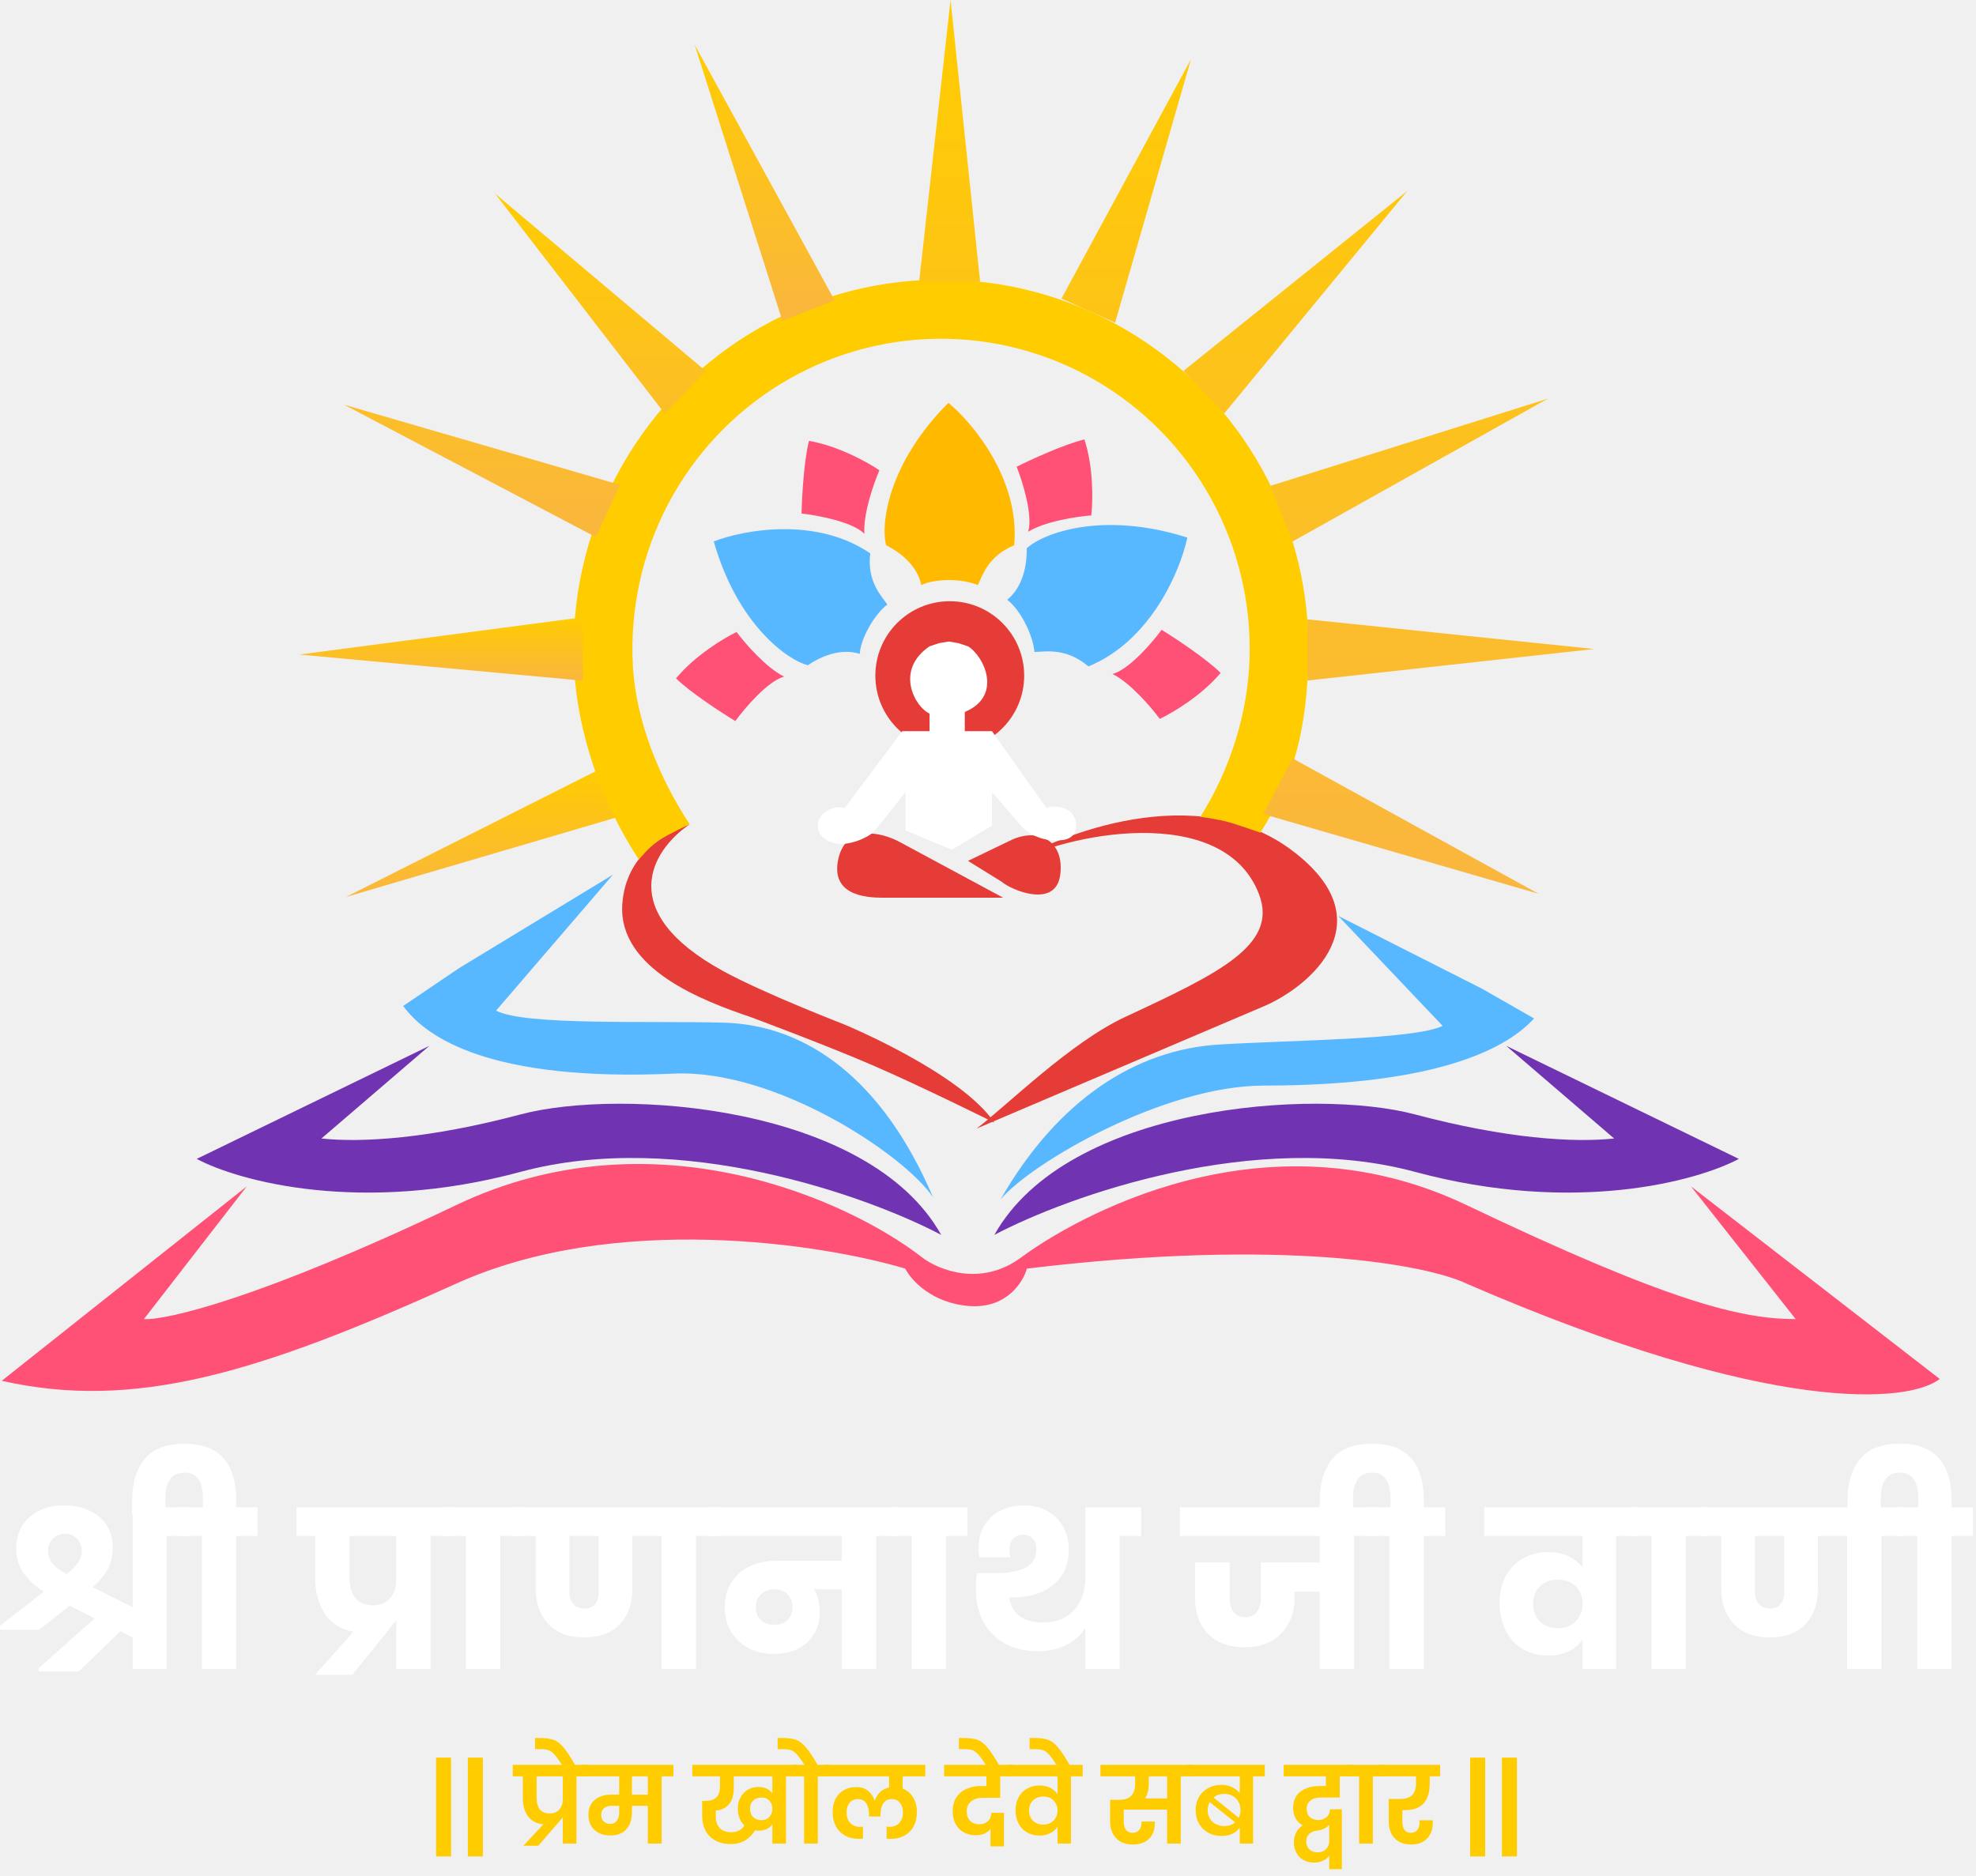
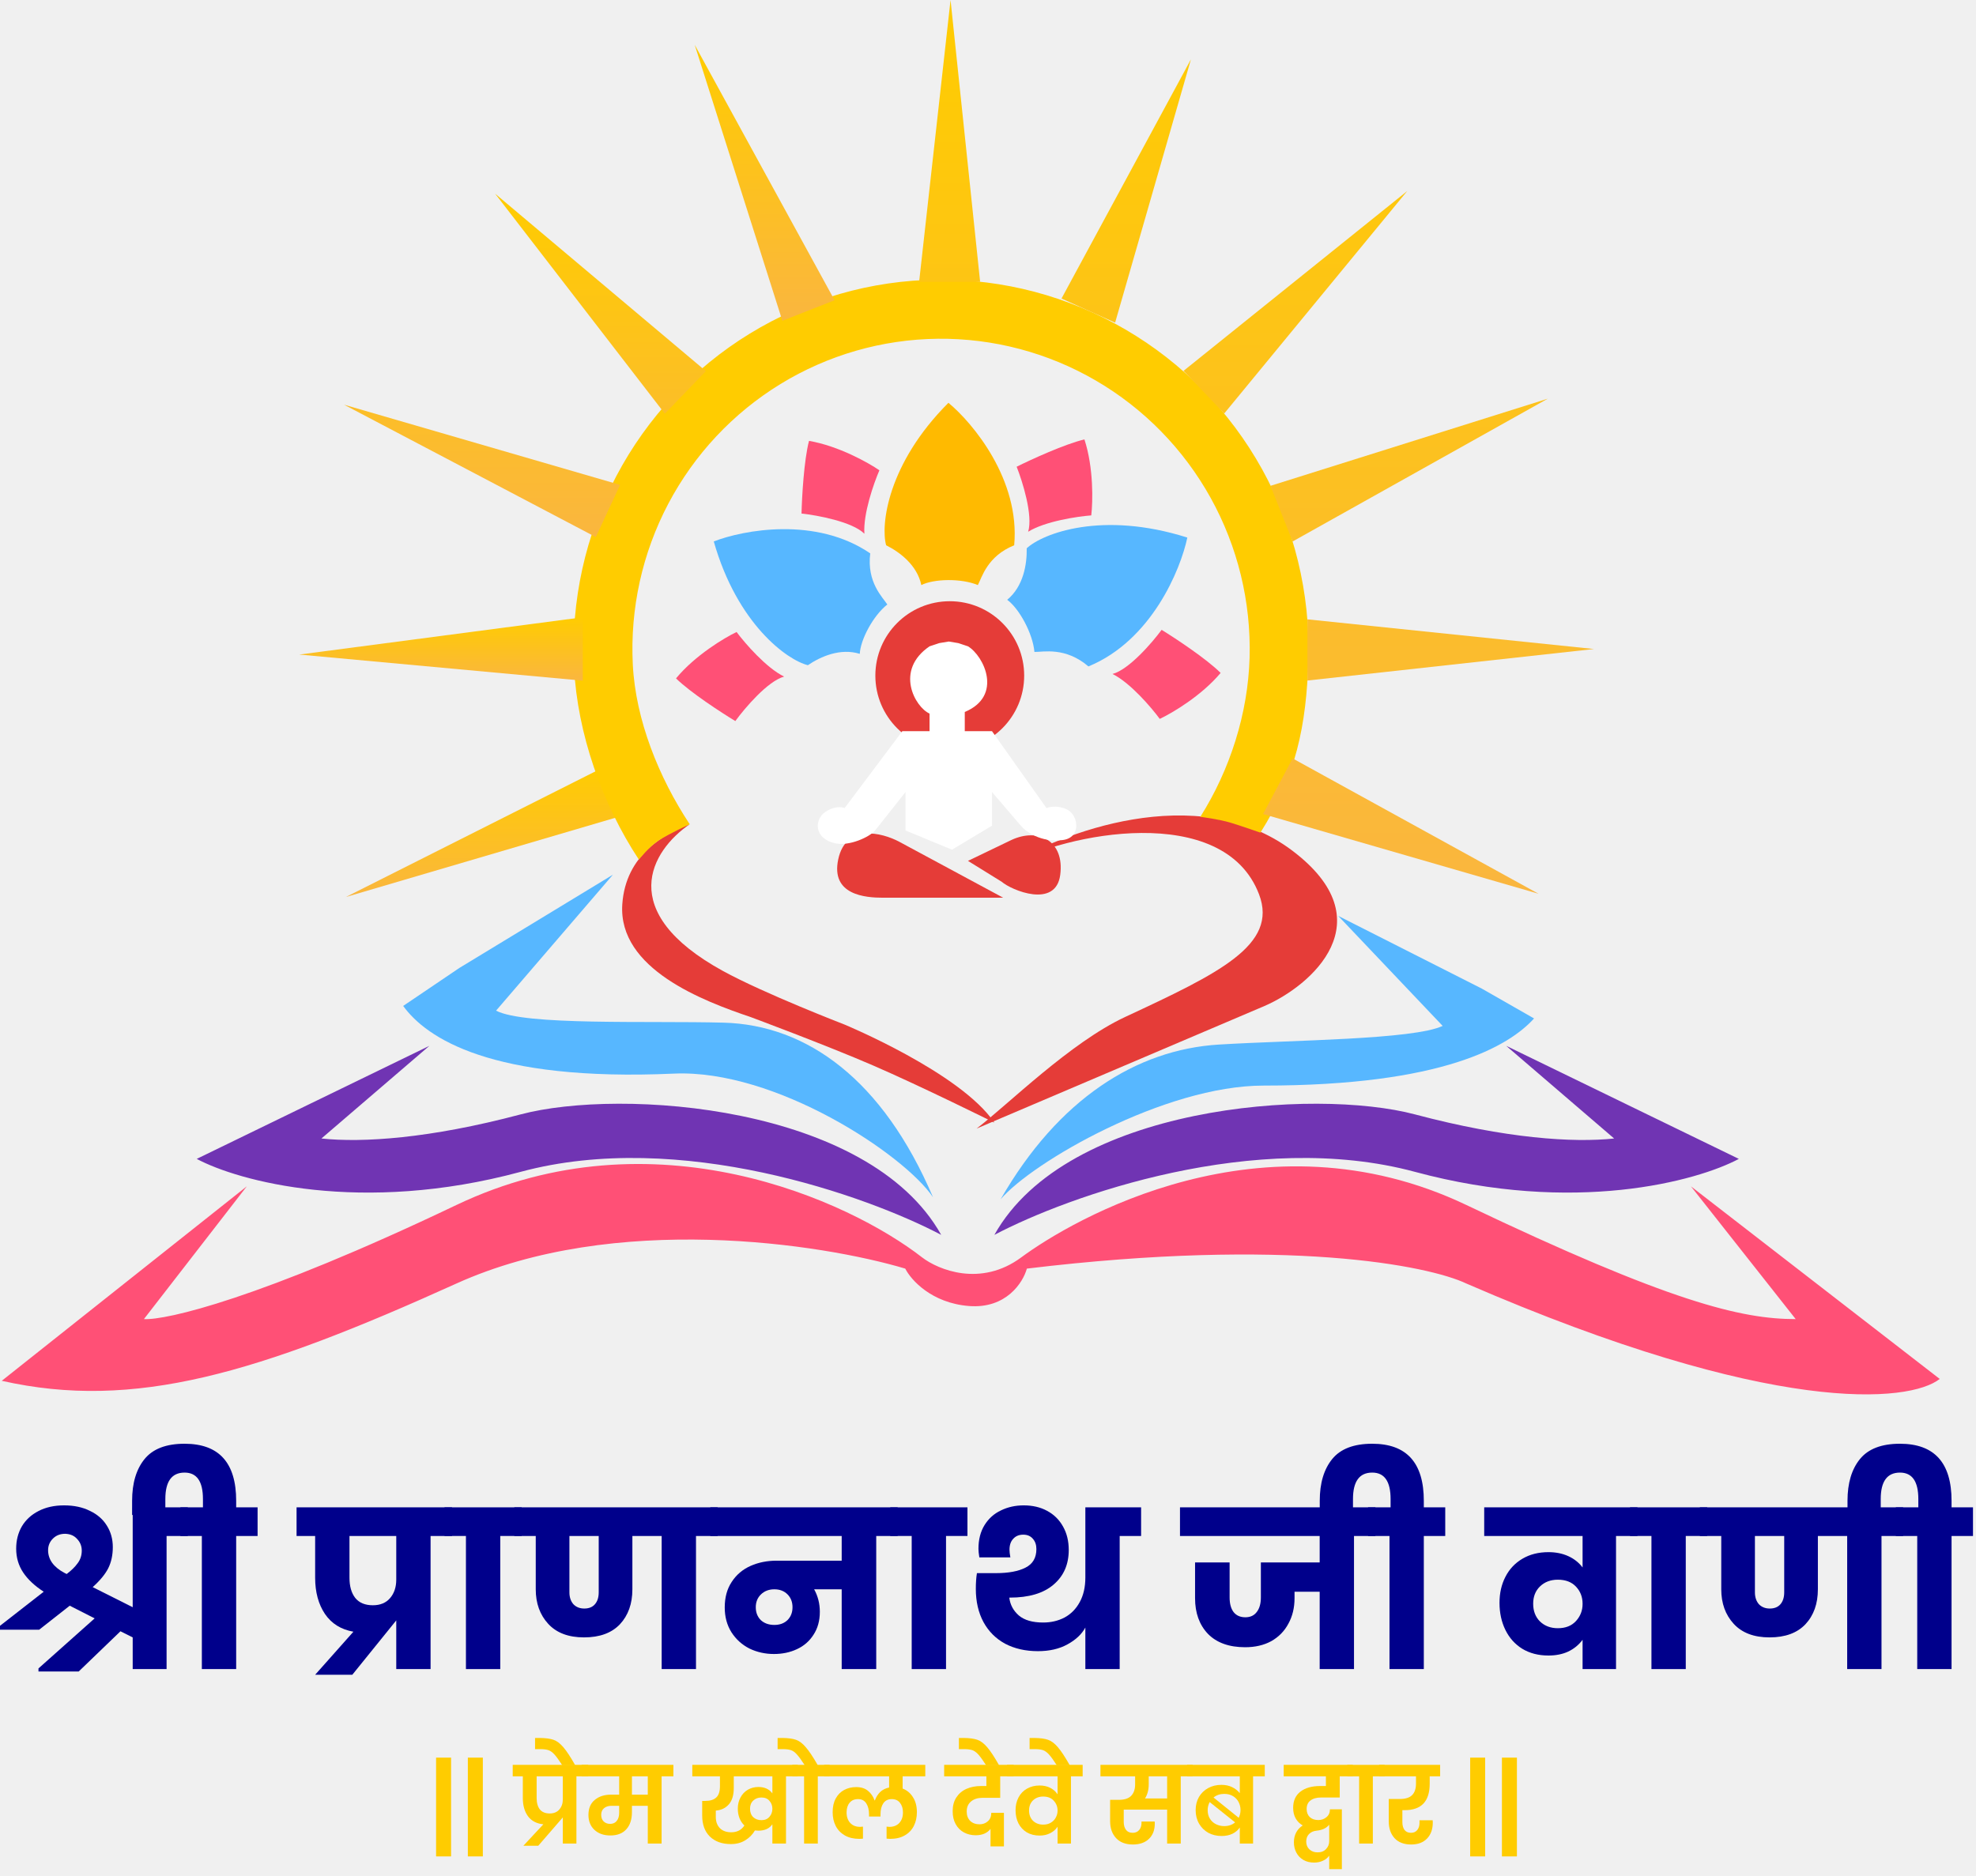
<svg xmlns="http://www.w3.org/2000/svg" width="238" height="226" viewBox="0 0 238 226" fill="none">
  <path d="M17.334 158.914L29.726 142.92L0.211 166.348C16.208 169.952 31.078 165.447 54.961 154.634C74.067 145.984 98.971 149.828 109.035 152.832C109.711 154.183 112.189 156.977 116.696 157.337C121.202 157.698 123.23 154.484 123.68 152.832C155.043 149.047 172.047 152.456 176.628 154.634C213.578 170.673 230.026 168.976 233.631 166.122L203.665 142.92L216.282 158.914C209.748 158.914 201.186 156.887 176.628 145.173C152.069 133.459 129.088 146.975 123.004 151.48C118.138 155.084 113.016 152.982 111.063 151.48C102.276 144.647 78.754 133.82 54.961 145.173C31.168 156.526 19.963 159.064 17.334 158.914Z" fill="#FF5076" />
  <path d="M194.416 137.157L181.414 125.994L209.436 139.613C204.429 142.292 189.619 146.356 170.43 141.176C151.241 135.996 128.66 144.078 119.768 148.767C128.511 133.139 158.325 131.04 170.43 134.255C181.414 137.172 189.485 137.678 194.416 137.157Z" fill="#7034B3" />
  <path d="M38.715 137.157L51.716 125.994L23.695 139.613C28.702 142.292 43.512 146.356 62.701 141.176C81.889 135.996 104.471 144.078 113.363 148.767C104.62 133.139 74.806 131.04 62.701 134.255C51.716 137.172 43.646 137.678 38.715 137.157Z" fill="#7034B3" />
  <path d="M173.762 123.593L161.18 110.338L178.479 119.1L184.77 122.695C181.741 126.038 173.762 130.782 152.194 130.782C140.287 130.782 124.336 139.994 120.516 144.487C127.481 132.355 136.923 126.442 146.802 125.84C155.766 125.294 170.22 125.252 173.762 123.593Z" fill="#57B7FF" />
  <path d="M59.749 121.755L73.823 105.375L55.324 116.614L48.56 121.187C51.359 125.036 59.101 130.327 81.181 129.34C93.371 128.796 108.87 139.049 112.375 144.231C106.338 130.085 97.205 123.466 87.146 123.201C78.019 122.959 63.225 123.571 59.749 121.755Z" fill="#57B7FF" />
  <path d="M119.621 105.762C119.973 105.276 120.647 104.746 121.569 104.215C127.374 100.536 144.147 93.821 155.623 102.456C166.932 110.965 157.906 118.766 152.31 121.19L117.633 135.957C121.388 133.092 128.897 125.599 135.524 122.513C146.788 117.267 153.967 113.849 151.648 107.746C147.384 96.531 128.16 100.414 121.569 104.215C120.559 104.855 119.881 105.403 119.621 105.762Z" fill="#E53C38" />
  <path d="M87.06 116.966C74.067 109.833 78.409 102.492 83.071 99.297C80.063 100.412 75.354 102.972 74.953 108.941C74.428 116.743 84.729 120.607 90.444 122.539C90.444 122.539 99.455 125.893 105.105 128.335C110.918 130.848 119.767 135.246 119.767 135.246C115.707 129.227 101.722 123.431 101.722 123.431C101.722 123.431 92.003 119.68 87.06 116.966Z" fill="#E53C38" />
  <path d="M41.658 108.064L76.032 97.954L72.886 92.338L41.658 108.064Z" fill="url(#paint0_linear_278_672)" />
  <path d="M76.951 103.56C72.545 96.892 69.538 88.376 69.142 80.382C68.747 72.387 70.505 64.434 74.231 57.36C77.957 50.286 83.513 44.354 90.313 40.188C97.114 36.023 104.906 33.778 112.869 33.692C120.832 33.606 128.671 35.681 135.559 39.698C142.447 43.715 148.129 49.526 152.006 56.517C155.883 63.509 157.811 71.422 157.588 79.423C157.364 87.424 156.072 93.548 151.81 100.31C151.81 100.31 149.619 99.539 148.247 99.12C146.849 98.693 144.574 98.404 144.574 98.404C148.154 92.725 150.319 85.943 150.507 79.223C150.695 72.502 149.075 65.856 145.819 59.983C142.563 54.11 137.79 49.23 132.004 45.855C126.219 42.481 119.634 40.739 112.946 40.811C106.257 40.883 99.712 42.769 94 46.267C88.288 49.766 83.621 54.749 80.491 60.691C77.362 66.633 75.885 73.313 76.217 80.028C76.549 86.743 79.37 93.695 83.071 99.296C83.071 99.296 80.581 100.437 79.327 101.257C78.152 102.025 76.951 103.56 76.951 103.56Z" fill="#FFCC00" />
  <path d="M36.043 78.856L70.192 82.002V74.363L36.043 78.856Z" fill="url(#paint1_linear_278_672)" />
  <path d="M41.435 48.752L71.765 64.704L74.686 58.413L41.435 48.752Z" fill="url(#paint2_linear_278_672)" />
  <path d="M59.633 23.33L80.078 49.84L85.02 44.709L59.633 23.33Z" fill="url(#paint3_linear_278_672)" />
  <path d="M83.672 5.393L94.231 38.643L100.522 36.171L83.672 5.393Z" fill="url(#paint4_linear_278_672)" />
  <path d="M114.489 0L110.703 33.956H118.053L114.489 0Z" fill="url(#paint5_linear_278_672)" />
  <path d="M143.442 7.149L127.852 35.966L134.311 38.87L143.442 7.149Z" fill="url(#paint6_linear_278_672)" />
  <path d="M169.5 23.009L142.551 44.678L147.451 49.816L169.5 23.009Z" fill="url(#paint7_linear_278_672)" />
  <path d="M186.426 48.029L153.019 58.529L155.692 65.231L186.426 48.029Z" fill="url(#paint8_linear_278_672)" />
  <path d="M191.994 78.187L157.473 74.613V81.985L191.994 78.187Z" fill="url(#paint9_linear_278_672)" />
  <path d="M185.313 107.675L155.692 91.368L152.128 98.069L185.313 107.675Z" fill="url(#paint10_linear_278_672)" />
  <circle cx="114.395" cy="81.393" r="8.963" fill="#E53C38" />
  <path d="M85.97 65.228C88.806 75.209 94.834 79.53 97.306 80.138C98.846 79.088 101.226 78.044 103.557 78.771C103.634 77.063 105.17 74.165 106.873 72.823C106.32 71.959 104.38 70.161 104.816 66.666C98.274 62.191 89.526 63.843 85.97 65.228Z" fill="#57B7FF" />
  <path d="M114.234 48.527C106.897 55.865 106.058 63.234 106.73 65.689C108.398 66.523 110.468 68.093 110.969 70.484C112.497 69.719 115.777 69.65 117.778 70.484C118.264 69.58 118.889 67.01 122.155 65.689C122.878 57.796 117.175 50.959 114.234 48.527Z" fill="#FFBA00" />
  <path d="M143.007 64.762C132.747 61.505 125.589 64.259 123.663 66.054C123.703 67.991 123.261 70.653 121.312 72.259C122.749 73.304 124.393 76.296 124.593 78.541C125.655 78.558 128.313 77.904 131.096 80.285C138.678 77.174 142.196 68.64 143.007 64.762Z" fill="#57B7FF" />
  <path d="M97.442 53.113C96.831 55.448 96.585 59.922 96.539 61.868C98.461 62.076 102.667 62.855 104.113 64.3C103.946 61.91 105.247 58.209 105.919 56.657C104.576 55.73 101 53.725 97.442 53.113Z" fill="#FF5076" />
  <path d="M130.615 52.939C128.265 53.489 124.193 55.36 122.451 56.227C123.164 58.025 124.439 62.108 123.836 64.06C125.872 62.797 129.753 62.221 131.438 62.09C131.631 60.47 131.735 56.371 130.615 52.939Z" fill="#FF5076" />
  <path d="M147.019 81.069C145.311 79.365 141.57 76.898 139.913 75.878C138.764 77.433 135.972 80.674 133.996 81.194C136.144 82.255 138.685 85.244 139.687 86.606C141.164 85.912 144.699 83.834 147.019 81.069Z" fill="#FF5076" />
  <path d="M81.424 81.726C83.145 83.419 86.903 85.859 88.567 86.868C89.705 85.304 92.474 82.044 94.447 81.51C92.291 80.465 89.729 77.493 88.717 76.138C87.245 76.842 83.725 78.945 81.424 81.726Z" fill="#FF5076" />
  <path d="M108.294 101.398L120.832 108.15H106.365C104.243 108.15 100.037 107.841 100.963 103.52C101.889 99.199 106.236 100.305 108.294 101.398Z" fill="#E53C38" />
  <path d="M120.639 106.22L116.588 103.712L121.796 101.205C125.075 99.662 128.236 101.304 127.7 105.397C127.164 109.489 121.829 107.255 120.639 106.22Z" fill="#E53C38" />
  <path d="M119.482 99.469V95.418L122.954 99.469C123.533 100.176 125.346 101.514 127.97 101.205C130.284 100.933 129.899 98.215 128.548 97.54C127.198 96.865 126.041 97.347 126.041 97.347L119.482 88.088H116.202V85.773C120.832 83.844 118.517 79.021 116.588 77.864L115.431 77.478L114.273 77.285L113.116 77.478L111.959 77.864C107.715 80.757 110.223 85.194 111.959 85.966V88.088H108.679L101.735 97.347C101.735 97.347 100.77 96.914 99.42 97.806C98.07 98.697 98.003 101.019 100.577 101.591C102.313 101.977 104.757 100.819 105.4 100.048L109.065 95.418V100.048L114.659 102.362L119.482 99.469Z" fill="white" />
-   <path d="M22.618 181.592V185.041H20.064V201.077H15.983V197.259L14.508 196.522L9.479 201.367H4.634V200.998L11.401 194.968L8.4 193.441L4.713 196.337H0V195.863L5.266 191.756C4.178 191.054 3.353 190.281 2.791 189.439C2.229 188.596 1.948 187.639 1.948 186.569C1.948 185.568 2.177 184.673 2.633 183.883C3.107 183.093 3.774 182.478 4.634 182.04C5.512 181.583 6.539 181.355 7.715 181.355C8.909 181.355 9.944 181.574 10.822 182.013C11.717 182.435 12.402 183.031 12.876 183.804C13.35 184.559 13.587 185.419 13.587 186.384C13.587 187.35 13.402 188.201 13.034 188.938C12.665 189.658 12.042 190.413 11.164 191.203L15.983 193.625V181.592H22.618ZM5.793 186.753C5.793 187.876 6.451 188.789 7.768 189.491L8.031 189.623C8.593 189.202 9.031 188.772 9.347 188.333C9.681 187.894 9.848 187.385 9.848 186.806C9.848 186.261 9.663 185.796 9.295 185.41C8.944 185.006 8.461 184.796 7.847 184.778C7.25 184.778 6.758 184.971 6.372 185.357C5.986 185.743 5.793 186.209 5.793 186.753Z" fill="white" />
-   <path d="M31.026 181.592V185.041H28.446V201.077H24.312V185.041H21.732V181.592H24.444V180.591C24.444 178.467 23.706 177.405 22.232 177.405C20.687 177.405 19.915 178.467 19.915 180.591V182.514H15.912V180.802C15.912 178.678 16.413 177.002 17.413 175.773C18.414 174.544 20.02 173.93 22.232 173.93C26.375 173.93 28.446 176.22 28.446 180.802V181.592H31.026Z" fill="white" />
-   <path d="M54.441 185.041H51.861V201.077H47.727V195.205L47.648 195.31L42.434 201.761H37.958L42.566 196.574C41.074 196.311 39.933 195.6 39.143 194.441C38.353 193.265 37.958 191.808 37.958 190.071V185.041H35.72V181.592H54.441V185.041ZM47.727 185.041H42.092V190.071C42.092 191.089 42.32 191.896 42.777 192.493C43.251 193.09 43.962 193.388 44.909 193.388C45.805 193.388 46.498 193.099 46.99 192.519C47.481 191.94 47.727 191.203 47.727 190.308V185.041Z" fill="white" />
-   <path d="M56.12 201.077V185.041H53.54V181.592H62.834V185.041H60.254V201.077H56.12Z" fill="white" />
-   <path d="M86.436 185.041H83.829V201.077H79.695V185.041H76.167V191.466C76.167 193.204 75.666 194.608 74.666 195.679C73.665 196.732 72.226 197.259 70.348 197.259C68.469 197.259 67.03 196.715 66.029 195.626C65.029 194.538 64.528 193.151 64.528 191.466V185.041H61.948V181.592H86.436V185.041ZM72.112 185.041H68.583V191.835C68.583 192.414 68.741 192.888 69.057 193.257C69.391 193.608 69.83 193.783 70.374 193.783C70.936 193.783 71.366 193.608 71.664 193.257C71.963 192.906 72.112 192.432 72.112 191.835V185.041Z" fill="white" />
-   <path d="M108.119 185.041H105.538V201.077H101.378V191.466H98.06C98.517 192.291 98.745 193.195 98.745 194.178C98.745 195.249 98.49 196.171 97.981 196.943C97.49 197.715 96.823 198.295 95.98 198.681C95.155 199.067 94.234 199.26 93.216 199.26C92.162 199.26 91.179 199.041 90.266 198.602C89.371 198.145 88.651 197.496 88.107 196.653C87.563 195.793 87.291 194.793 87.291 193.652C87.291 192.44 87.572 191.413 88.134 190.571C88.695 189.711 89.45 189.07 90.398 188.649C91.346 188.227 92.399 188.017 93.558 188.017H101.378V185.041H85.553V181.592H108.119V185.041ZM93.268 195.758C93.918 195.758 94.444 195.565 94.848 195.179C95.252 194.775 95.454 194.257 95.454 193.625C95.454 192.993 95.252 192.475 94.848 192.072C94.444 191.668 93.918 191.466 93.268 191.466C92.619 191.466 92.083 191.668 91.662 192.072C91.241 192.475 91.03 192.993 91.03 193.625C91.03 194.257 91.232 194.775 91.636 195.179C92.057 195.565 92.601 195.758 93.268 195.758Z" fill="white" />
-   <path d="M109.81 201.077V185.041H107.23V181.592H116.525V185.041H113.944V201.077H109.81Z" fill="white" />
-   <path d="M137.44 181.592V185.041H134.86V201.077H130.726V196.074C130.287 196.881 129.567 197.557 128.567 198.101C127.584 198.646 126.399 198.918 125.012 198.918C123.52 198.918 122.204 198.619 121.063 198.022C119.939 197.408 119.07 196.539 118.456 195.416C117.841 194.275 117.534 192.941 117.534 191.413C117.534 190.694 117.578 190.062 117.666 189.518H119.957C121.466 189.518 122.651 189.298 123.511 188.859C124.389 188.42 124.828 187.674 124.828 186.621C124.828 186.112 124.687 185.7 124.407 185.384C124.126 185.05 123.74 184.883 123.248 184.883C122.739 184.883 122.335 185.05 122.037 185.384C121.738 185.7 121.589 186.138 121.589 186.7C121.589 186.928 121.624 187.236 121.694 187.622H117.956C117.885 187.165 117.85 186.823 117.85 186.595C117.85 185.471 118.096 184.515 118.587 183.725C119.079 182.935 119.737 182.347 120.562 181.961C121.387 181.557 122.3 181.355 123.301 181.355C124.371 181.355 125.311 181.574 126.118 182.013C126.943 182.452 127.584 183.084 128.04 183.909C128.497 184.717 128.725 185.656 128.725 186.727C128.725 188.482 128.11 189.877 126.882 190.913C125.67 191.949 123.915 192.467 121.616 192.467H121.563C121.668 193.327 122.054 194.047 122.721 194.626C123.388 195.188 124.363 195.468 125.644 195.468C126.592 195.468 127.452 195.267 128.225 194.863C128.997 194.441 129.603 193.827 130.041 193.02C130.498 192.195 130.726 191.203 130.726 190.044V181.592H137.44Z" fill="white" />
-   <path d="M165.663 185.041H163.083V201.077H158.949V191.756H155.921V192.546C155.921 193.687 155.675 194.705 155.184 195.6C154.71 196.495 154.025 197.197 153.13 197.707C152.235 198.198 151.181 198.444 149.97 198.444C148.039 198.444 146.547 197.908 145.494 196.838C144.458 195.749 143.94 194.319 143.94 192.546V188.227H148.101V192.44C148.101 193.195 148.259 193.783 148.575 194.204C148.908 194.626 149.382 194.836 149.997 194.836C150.593 194.836 151.05 194.626 151.366 194.204C151.699 193.783 151.866 193.195 151.866 192.44V188.227H158.949V185.041H142.124V181.592H165.663V185.041Z" fill="white" />
-   <path d="M174.072 181.592V185.041H171.492V201.077H167.358V185.041H164.777V181.592H167.49V180.591C167.49 178.467 166.752 177.405 165.278 177.405C163.733 177.405 162.961 178.467 162.961 180.591V182.514H158.958V180.802C158.958 178.678 159.459 177.002 160.459 175.773C161.46 174.544 163.066 173.93 165.278 173.93C169.42 173.93 171.492 176.22 171.492 180.802V181.592H174.072Z" fill="white" />
-   <path d="M197.224 181.592V185.041H194.643V201.077H190.615V197.549C190.158 198.163 189.579 198.637 188.877 198.97C188.192 199.286 187.402 199.444 186.507 199.444C185.296 199.444 184.243 199.172 183.347 198.628C182.47 198.084 181.794 197.329 181.32 196.364C180.846 195.398 180.609 194.31 180.609 193.099C180.609 191.922 180.846 190.878 181.32 189.965C181.794 189.035 182.478 188.306 183.374 187.78C184.269 187.253 185.313 186.99 186.507 186.99C187.385 186.99 188.175 187.148 188.877 187.464C189.579 187.78 190.158 188.236 190.615 188.833V185.041H178.766V181.592H197.224ZM187.639 196.153C188.57 196.153 189.298 195.863 189.825 195.284C190.351 194.705 190.615 194.02 190.615 193.23V193.204C190.615 192.396 190.351 191.712 189.825 191.15C189.298 190.588 188.57 190.308 187.639 190.308C186.762 190.308 186.042 190.58 185.48 191.124C184.936 191.65 184.664 192.344 184.664 193.204C184.664 194.082 184.936 194.793 185.48 195.337C186.042 195.881 186.762 196.153 187.639 196.153Z" fill="white" />
-   <path d="M198.909 201.077V185.041H196.328V181.592H205.623V185.041H203.043V201.077H198.909Z" fill="white" />
-   <path d="M229.224 185.041H226.618V201.077H222.484V185.041H218.955V191.466C218.955 193.204 218.455 194.608 217.454 195.679C216.454 196.732 215.014 197.259 213.136 197.259C211.258 197.259 209.819 196.715 208.818 195.626C207.817 194.538 207.317 193.151 207.317 191.466V185.041H204.737V181.592H229.224V185.041ZM214.9 185.041H211.372V191.835C211.372 192.414 211.53 192.888 211.846 193.257C212.18 193.608 212.618 193.783 213.163 193.783C213.724 193.783 214.154 193.608 214.453 193.257C214.751 192.906 214.9 192.432 214.9 191.835V185.041Z" fill="white" />
-   <path d="M237.637 181.592V185.041H235.056V201.077H230.922V185.041H228.342V181.592H231.054V180.591C231.054 178.467 230.317 177.405 228.842 177.405C227.297 177.405 226.525 178.467 226.525 180.591V182.514H222.523V180.802C222.523 178.678 223.023 177.002 224.024 175.773C225.024 174.544 226.63 173.93 228.842 173.93C232.985 173.93 235.056 176.22 235.056 180.802V181.592H237.637Z" fill="white" />
+   <path d="M22.618 181.592V185.041H20.064V201.077H15.983V197.259L14.508 196.522L9.479 201.367H4.634V200.998L11.401 194.968L8.4 193.441L4.713 196.337H0V195.863L5.266 191.756C4.178 191.054 3.353 190.281 2.791 189.439C2.229 188.596 1.948 187.639 1.948 186.569C1.948 185.568 2.177 184.673 2.633 183.883C3.107 183.093 3.774 182.478 4.634 182.04C5.512 181.583 6.539 181.355 7.715 181.355C8.909 181.355 9.944 181.574 10.822 182.013C11.717 182.435 12.402 183.031 12.876 183.804C13.35 184.559 13.587 185.419 13.587 186.384C13.587 187.35 13.402 188.201 13.034 188.938C12.665 189.658 12.042 190.413 11.164 191.203L15.983 193.625V181.592H22.618ZM5.793 186.753C5.793 187.876 6.451 188.789 7.768 189.491L8.031 189.623C8.593 189.202 9.031 188.772 9.347 188.333C9.681 187.894 9.848 187.385 9.848 186.806C9.848 186.261 9.663 185.796 9.295 185.41C8.944 185.006 8.461 184.796 7.847 184.778C7.25 184.778 6.758 184.971 6.372 185.357C5.986 185.743 5.793 186.209 5.793 186.753Z" fill="darkblue" />
+   <path d="M31.026 181.592V185.041H28.446V201.077H24.312V185.041H21.732V181.592H24.444V180.591C24.444 178.467 23.706 177.405 22.232 177.405C20.687 177.405 19.915 178.467 19.915 180.591V182.514H15.912V180.802C15.912 178.678 16.413 177.002 17.413 175.773C18.414 174.544 20.02 173.93 22.232 173.93C26.375 173.93 28.446 176.22 28.446 180.802V181.592H31.026Z" fill="darkblue" />
+   <path d="M54.441 185.041H51.861V201.077H47.727V195.205L47.648 195.31L42.434 201.761H37.958L42.566 196.574C41.074 196.311 39.933 195.6 39.143 194.441C38.353 193.265 37.958 191.808 37.958 190.071V185.041H35.72V181.592H54.441V185.041ZM47.727 185.041H42.092V190.071C42.092 191.089 42.32 191.896 42.777 192.493C43.251 193.09 43.962 193.388 44.909 193.388C45.805 193.388 46.498 193.099 46.99 192.519C47.481 191.94 47.727 191.203 47.727 190.308V185.041Z" fill="darkblue" />
+   <path d="M56.12 201.077V185.041H53.54V181.592H62.834V185.041H60.254V201.077H56.12Z" fill="darkblue" />
+   <path d="M86.436 185.041H83.829V201.077H79.695V185.041H76.167V191.466C76.167 193.204 75.666 194.608 74.666 195.679C73.665 196.732 72.226 197.259 70.348 197.259C68.469 197.259 67.03 196.715 66.029 195.626C65.029 194.538 64.528 193.151 64.528 191.466V185.041H61.948V181.592H86.436V185.041ZM72.112 185.041H68.583V191.835C68.583 192.414 68.741 192.888 69.057 193.257C69.391 193.608 69.83 193.783 70.374 193.783C70.936 193.783 71.366 193.608 71.664 193.257C71.963 192.906 72.112 192.432 72.112 191.835V185.041Z" fill="darkblue" />
+   <path d="M108.119 185.041H105.538V201.077H101.378V191.466H98.06C98.517 192.291 98.745 193.195 98.745 194.178C98.745 195.249 98.49 196.171 97.981 196.943C97.49 197.715 96.823 198.295 95.98 198.681C95.155 199.067 94.234 199.26 93.216 199.26C92.162 199.26 91.179 199.041 90.266 198.602C89.371 198.145 88.651 197.496 88.107 196.653C87.563 195.793 87.291 194.793 87.291 193.652C87.291 192.44 87.572 191.413 88.134 190.571C88.695 189.711 89.45 189.07 90.398 188.649C91.346 188.227 92.399 188.017 93.558 188.017H101.378V185.041H85.553V181.592H108.119V185.041ZM93.268 195.758C93.918 195.758 94.444 195.565 94.848 195.179C95.252 194.775 95.454 194.257 95.454 193.625C95.454 192.993 95.252 192.475 94.848 192.072C94.444 191.668 93.918 191.466 93.268 191.466C92.619 191.466 92.083 191.668 91.662 192.072C91.241 192.475 91.03 192.993 91.03 193.625C91.03 194.257 91.232 194.775 91.636 195.179C92.057 195.565 92.601 195.758 93.268 195.758Z" fill="darkblue" />
+   <path d="M109.81 201.077V185.041H107.23V181.592H116.525V185.041H113.944V201.077H109.81Z" fill="darkblue" />
+   <path d="M137.44 181.592V185.041H134.86V201.077H130.726V196.074C130.287 196.881 129.567 197.557 128.567 198.101C127.584 198.646 126.399 198.918 125.012 198.918C123.52 198.918 122.204 198.619 121.063 198.022C119.939 197.408 119.07 196.539 118.456 195.416C117.841 194.275 117.534 192.941 117.534 191.413C117.534 190.694 117.578 190.062 117.666 189.518H119.957C121.466 189.518 122.651 189.298 123.511 188.859C124.389 188.42 124.828 187.674 124.828 186.621C124.828 186.112 124.687 185.7 124.407 185.384C124.126 185.05 123.74 184.883 123.248 184.883C122.739 184.883 122.335 185.05 122.037 185.384C121.738 185.7 121.589 186.138 121.589 186.7C121.589 186.928 121.624 187.236 121.694 187.622H117.956C117.885 187.165 117.85 186.823 117.85 186.595C117.85 185.471 118.096 184.515 118.587 183.725C119.079 182.935 119.737 182.347 120.562 181.961C121.387 181.557 122.3 181.355 123.301 181.355C124.371 181.355 125.311 181.574 126.118 182.013C126.943 182.452 127.584 183.084 128.04 183.909C128.497 184.717 128.725 185.656 128.725 186.727C128.725 188.482 128.11 189.877 126.882 190.913C125.67 191.949 123.915 192.467 121.616 192.467H121.563C121.668 193.327 122.054 194.047 122.721 194.626C123.388 195.188 124.363 195.468 125.644 195.468C126.592 195.468 127.452 195.267 128.225 194.863C128.997 194.441 129.603 193.827 130.041 193.02C130.498 192.195 130.726 191.203 130.726 190.044V181.592H137.44Z" fill="darkblue" />
+   <path d="M165.663 185.041H163.083V201.077H158.949V191.756H155.921V192.546C155.921 193.687 155.675 194.705 155.184 195.6C154.71 196.495 154.025 197.197 153.13 197.707C152.235 198.198 151.181 198.444 149.97 198.444C148.039 198.444 146.547 197.908 145.494 196.838C144.458 195.749 143.94 194.319 143.94 192.546V188.227H148.101V192.44C148.101 193.195 148.259 193.783 148.575 194.204C148.908 194.626 149.382 194.836 149.997 194.836C150.593 194.836 151.05 194.626 151.366 194.204C151.699 193.783 151.866 193.195 151.866 192.44V188.227H158.949V185.041H142.124V181.592H165.663V185.041Z" fill="darkblue" />
+   <path d="M174.072 181.592V185.041H171.492V201.077H167.358V185.041H164.777V181.592H167.49V180.591C167.49 178.467 166.752 177.405 165.278 177.405C163.733 177.405 162.961 178.467 162.961 180.591V182.514H158.958V180.802C158.958 178.678 159.459 177.002 160.459 175.773C161.46 174.544 163.066 173.93 165.278 173.93C169.42 173.93 171.492 176.22 171.492 180.802V181.592H174.072Z" fill="darkblue" />
+   <path d="M197.224 181.592V185.041H194.643V201.077H190.615V197.549C190.158 198.163 189.579 198.637 188.877 198.97C188.192 199.286 187.402 199.444 186.507 199.444C185.296 199.444 184.243 199.172 183.347 198.628C182.47 198.084 181.794 197.329 181.32 196.364C180.846 195.398 180.609 194.31 180.609 193.099C180.609 191.922 180.846 190.878 181.32 189.965C181.794 189.035 182.478 188.306 183.374 187.78C184.269 187.253 185.313 186.99 186.507 186.99C187.385 186.99 188.175 187.148 188.877 187.464C189.579 187.78 190.158 188.236 190.615 188.833V185.041H178.766V181.592H197.224ZM187.639 196.153C188.57 196.153 189.298 195.863 189.825 195.284C190.351 194.705 190.615 194.02 190.615 193.23V193.204C190.615 192.396 190.351 191.712 189.825 191.15C189.298 190.588 188.57 190.308 187.639 190.308C186.762 190.308 186.042 190.58 185.48 191.124C184.936 191.65 184.664 192.344 184.664 193.204C184.664 194.082 184.936 194.793 185.48 195.337C186.042 195.881 186.762 196.153 187.639 196.153Z" fill="darkblue" />
+   <path d="M198.909 201.077V185.041H196.328V181.592H205.623V185.041H203.043V201.077H198.909Z" fill="darkblue" />
+   <path d="M229.224 185.041H226.618V201.077H222.484V185.041H218.955V191.466C218.955 193.204 218.455 194.608 217.454 195.679C216.454 196.732 215.014 197.259 213.136 197.259C211.258 197.259 209.819 196.715 208.818 195.626C207.817 194.538 207.317 193.151 207.317 191.466V185.041H204.737V181.592H229.224V185.041ZM214.9 185.041H211.372V191.835C211.372 192.414 211.53 192.888 211.846 193.257C212.18 193.608 212.618 193.783 213.163 193.783C213.724 193.783 214.154 193.608 214.453 193.257C214.751 192.906 214.9 192.432 214.9 191.835V185.041Z" fill="darkblue" />
+   <path d="M237.637 181.592V185.041H235.056V201.077H230.922V185.041H228.342V181.592H231.054V180.591C231.054 178.467 230.317 177.405 228.842 177.405C227.297 177.405 226.525 178.467 226.525 180.591V182.514H222.523V180.802C222.523 178.678 223.023 177.002 224.024 175.773C225.024 174.544 226.63 173.93 228.842 173.93C232.985 173.93 235.056 176.22 235.056 180.802V181.592H237.637Z" fill="darkblue" />
  <path d="M54.331 223.645H52.525V211.745H54.331V223.645Z" fill="#FFCC00" />
  <path d="M58.156 223.645H56.35V211.745H58.156V223.645Z" fill="#FFCC00" />
  <path d="M70.849 213.999H69.427V222.095H67.788V218.944L67.647 219.11L64.829 222.364H63.035L65.444 219.776C64.641 219.7 64.026 219.379 63.599 218.816C63.181 218.244 62.971 217.509 62.971 216.612V213.999H61.754V212.616H70.849V213.999ZM67.788 213.999H64.636V216.612C64.636 217.193 64.765 217.65 65.021 217.983C65.285 218.308 65.683 218.47 66.212 218.47C66.707 218.47 67.092 218.312 67.365 217.996C67.647 217.671 67.788 217.27 67.788 216.792V213.999Z" fill="#FFCC00" />
  <path d="M67.723 212.667C67.339 212.069 67.027 211.638 66.788 211.373C66.549 211.109 66.31 210.934 66.071 210.848C65.823 210.763 65.49 210.72 65.072 210.72H64.444V209.375H65.033C65.716 209.384 66.259 209.456 66.66 209.593C67.061 209.729 67.459 210.028 67.851 210.489C68.244 210.942 68.722 211.668 69.286 212.667H67.723Z" fill="#FFCC00" />
  <path d="M81.109 213.999H79.687V222.095H78.022V217.548H76.114V218.303C76.114 219.191 75.887 219.883 75.435 220.378C74.991 220.874 74.35 221.121 73.513 221.121C72.719 221.121 72.079 220.895 71.592 220.443C71.114 219.99 70.874 219.392 70.874 218.649C70.874 217.864 71.126 217.261 71.63 216.843C72.142 216.416 72.8 216.203 73.603 216.203H74.576V213.999H70.055V212.616H81.109V213.999ZM78.022 213.999H76.114V216.203H78.022V213.999ZM74.576 217.548H73.654C73.278 217.548 72.975 217.646 72.745 217.842C72.523 218.03 72.412 218.295 72.412 218.636C72.412 218.969 72.51 219.234 72.706 219.431C72.911 219.627 73.172 219.725 73.488 219.725C73.829 219.725 74.094 219.606 74.282 219.367C74.478 219.127 74.576 218.803 74.576 218.393V217.548Z" fill="#FFCC00" />
  <path d="M96.091 212.616V213.999H94.669V222.095H93.029V219.776C92.662 220.289 92.103 220.545 91.351 220.545C91.257 220.545 91.116 220.536 90.928 220.519C90.638 221.015 90.245 221.412 89.75 221.711C89.263 222.01 88.691 222.159 88.034 222.159C86.966 222.159 86.121 221.856 85.497 221.25C84.882 220.643 84.575 219.798 84.575 218.713V216.958H84.959C85.531 216.958 85.967 216.822 86.266 216.548C86.565 216.275 86.714 215.823 86.714 215.191V213.999H83.384V212.616H96.091ZM88.072 220.737C88.781 220.737 89.31 220.464 89.66 219.917C89.404 219.678 89.208 219.388 89.071 219.046C88.934 218.696 88.866 218.312 88.866 217.893C88.866 217.39 88.973 216.941 89.186 216.548C89.4 216.147 89.695 215.835 90.07 215.613C90.454 215.391 90.882 215.28 91.351 215.28C92.086 215.28 92.645 215.536 93.029 216.049V213.999H88.379V215.408C88.379 216.262 88.183 216.916 87.79 217.368C87.397 217.821 86.872 218.073 86.215 218.124V218.905C86.215 219.452 86.377 219.896 86.701 220.238C87.034 220.571 87.491 220.737 88.072 220.737ZM91.71 219.277C92.128 219.277 92.453 219.14 92.683 218.867C92.914 218.594 93.029 218.273 93.029 217.906C93.029 217.539 92.914 217.223 92.683 216.958C92.461 216.685 92.137 216.548 91.71 216.548C91.317 216.548 90.988 216.672 90.724 216.92C90.467 217.159 90.339 217.483 90.339 217.893C90.339 218.329 90.467 218.671 90.724 218.918C90.988 219.157 91.317 219.277 91.71 219.277Z" fill="#FFCC00" />
  <path d="M99.923 212.616V213.999H98.501V222.095H96.849V213.999H95.427V212.616H96.9C96.525 212.035 96.217 211.617 95.978 211.36C95.747 211.096 95.513 210.925 95.273 210.848C95.034 210.763 94.706 210.72 94.287 210.72H93.659V209.375H94.249C94.932 209.384 95.47 209.456 95.863 209.593C96.264 209.729 96.657 210.024 97.041 210.477C97.434 210.921 97.912 211.634 98.476 212.616H99.923Z" fill="#FFCC00" />
  <path d="M108.718 213.999V215.472C109.239 215.669 109.653 216.015 109.961 216.51C110.277 216.997 110.435 217.599 110.435 218.316C110.435 218.94 110.311 219.495 110.063 219.981C109.815 220.468 109.448 220.848 108.961 221.121C108.483 221.395 107.903 221.531 107.219 221.531C107.151 221.531 107.006 221.523 106.784 221.506V220.058L107.13 220.084C107.634 220.084 108.031 219.926 108.321 219.61C108.611 219.294 108.756 218.871 108.756 218.342C108.756 217.872 108.637 217.488 108.398 217.189C108.167 216.89 107.838 216.741 107.411 216.741C106.959 216.741 106.617 216.911 106.387 217.253C106.165 217.586 106.054 218.026 106.054 218.572V218.841H104.67V218.572C104.67 218.034 104.559 217.595 104.337 217.253C104.115 216.911 103.786 216.741 103.351 216.741C102.907 216.741 102.565 216.89 102.326 217.189C102.087 217.479 101.967 217.864 101.967 218.342C101.967 218.871 102.113 219.294 102.403 219.61C102.693 219.926 103.09 220.084 103.594 220.084L103.94 220.058V221.506C103.718 221.523 103.573 221.531 103.505 221.531C102.83 221.531 102.249 221.395 101.762 221.121C101.276 220.84 100.908 220.46 100.661 219.981C100.413 219.495 100.289 218.94 100.289 218.316C100.289 217.667 100.413 217.116 100.661 216.664C100.908 216.211 101.246 215.869 101.673 215.639C102.108 215.408 102.591 215.293 103.12 215.293C103.709 215.293 104.183 215.442 104.542 215.741C104.909 216.04 105.174 216.425 105.336 216.894H105.375C105.52 216.501 105.729 216.168 106.002 215.895C106.284 215.622 106.647 215.438 107.091 215.344V213.999H99.264V212.616H111.447V213.999H108.718Z" fill="#FFCC00" />
  <path d="M118.331 216.587C117.767 216.587 117.31 216.732 116.96 217.022C116.61 217.313 116.435 217.718 116.435 218.239C116.435 218.709 116.576 219.085 116.858 219.367C117.14 219.64 117.515 219.776 117.985 219.776C118.369 219.776 118.698 219.657 118.971 219.418C119.253 219.179 119.394 218.837 119.394 218.393H120.918V222.441H119.304V220.327C119.117 220.575 118.869 220.767 118.561 220.904C118.254 221.032 117.904 221.096 117.511 221.096C116.999 221.096 116.533 220.985 116.115 220.763C115.696 220.541 115.363 220.212 115.116 219.776C114.868 219.341 114.744 218.811 114.744 218.188C114.744 217.548 114.889 217.001 115.18 216.548C115.479 216.087 115.884 215.741 116.397 215.511C116.918 215.28 117.507 215.165 118.164 215.165H118.805V213.999H113.719V212.616H122.084L122.071 213.999H120.47V216.587H118.331Z" fill="#FFCC00" />
  <path d="M118.775 212.667C118.391 212.069 118.079 211.638 117.84 211.373C117.601 211.109 117.362 210.934 117.123 210.848C116.875 210.763 116.542 210.72 116.124 210.72H115.496V209.375H116.085C116.768 209.384 117.311 209.456 117.712 209.593C118.113 209.729 118.51 210.028 118.903 210.489C119.296 210.942 119.774 211.668 120.338 212.667H118.775Z" fill="#FFCC00" />
  <path d="M130.402 212.616V213.999H128.993V222.095H127.379V220.071C127.157 220.404 126.858 220.665 126.482 220.852C126.115 221.04 125.692 221.134 125.214 221.134C124.633 221.134 124.121 221.006 123.677 220.75C123.241 220.485 122.904 220.122 122.665 219.661C122.434 219.2 122.319 218.671 122.319 218.073C122.319 217.501 122.438 216.988 122.678 216.536C122.917 216.083 123.254 215.733 123.69 215.485C124.134 215.229 124.642 215.101 125.214 215.101C125.701 215.101 126.128 215.195 126.495 215.383C126.862 215.571 127.157 215.831 127.379 216.164V213.999H121.294V212.616H130.402ZM125.649 219.815C126.017 219.815 126.328 219.734 126.584 219.571C126.849 219.409 127.046 219.2 127.174 218.944C127.31 218.688 127.379 218.419 127.379 218.137V218.124C127.379 217.663 127.225 217.266 126.918 216.933C126.619 216.6 126.196 216.433 125.649 216.433C125.154 216.433 124.744 216.587 124.42 216.894C124.104 217.202 123.946 217.607 123.946 218.111C123.946 218.624 124.104 219.038 124.42 219.354C124.744 219.661 125.154 219.815 125.649 219.815Z" fill="#FFCC00" />
  <path d="M127.288 212.667C126.904 212.069 126.592 211.638 126.353 211.373C126.114 211.109 125.875 210.934 125.636 210.848C125.388 210.763 125.055 210.72 124.636 210.72H124.009V209.375H124.598C125.281 209.384 125.823 209.456 126.225 209.593C126.626 209.729 127.023 210.028 127.416 210.489C127.809 210.942 128.287 211.668 128.851 212.667H127.288Z" fill="#FFCC00" />
  <path d="M143.65 213.999H142.215V222.095H140.575V218.009H135.349V219.495C135.349 219.887 135.439 220.203 135.618 220.443C135.797 220.682 136.066 220.801 136.425 220.801C136.758 220.801 137.018 220.69 137.206 220.468C137.394 220.246 137.488 219.96 137.488 219.61V219.443H139.076C139.085 219.512 139.089 219.593 139.089 219.687C139.089 220.464 138.854 221.079 138.385 221.531C137.915 221.984 137.27 222.21 136.451 222.21C135.579 222.21 134.905 221.954 134.427 221.442C133.948 220.921 133.709 220.246 133.709 219.418V216.83H134.747C135.43 216.83 135.93 216.668 136.246 216.343C136.562 216.01 136.72 215.554 136.72 214.973V213.999H132.544V212.616H143.65V213.999ZM140.575 213.999H138.359V214.973C138.359 215.622 138.21 216.185 137.911 216.664H140.575V213.999Z" fill="#FFCC00" />
  <path d="M152.337 212.616V213.999H150.928V222.095H149.327V220.161C149.113 220.477 148.819 220.729 148.443 220.916C148.067 221.096 147.632 221.185 147.136 221.185C146.547 221.185 146.013 221.057 145.535 220.801C145.065 220.536 144.694 220.169 144.421 219.7C144.147 219.221 144.011 218.679 144.011 218.073C144.011 217.475 144.143 216.945 144.408 216.484C144.681 216.023 145.053 215.665 145.522 215.408C145.992 215.152 146.521 215.024 147.111 215.024C147.597 215.024 148.024 215.114 148.392 215.293C148.767 215.472 149.079 215.716 149.327 216.023V213.999H142.986V212.616H152.337ZM147.456 216.113C146.953 216.113 146.521 216.258 146.163 216.548L149.199 218.995C149.344 218.688 149.416 218.376 149.416 218.06C149.416 217.718 149.34 217.398 149.186 217.099C149.032 216.8 148.806 216.561 148.507 216.382C148.217 216.203 147.866 216.113 147.456 216.113ZM145.458 218.073C145.458 218.466 145.548 218.807 145.727 219.098C145.907 219.388 146.15 219.61 146.457 219.764C146.765 219.917 147.098 219.994 147.456 219.994C147.969 219.994 148.404 219.845 148.763 219.546L145.702 217.099C145.539 217.398 145.458 217.723 145.458 218.073Z" fill="#FFCC00" />
  <path d="M159.135 216.548C158.58 216.548 158.149 216.668 157.842 216.907C157.534 217.138 157.381 217.479 157.381 217.932C157.381 218.333 157.504 218.658 157.752 218.905C158.008 219.144 158.354 219.264 158.79 219.264C159.165 219.264 159.49 219.149 159.763 218.918C160.045 218.688 160.186 218.372 160.186 217.97H161.621V225.182H160.096V223.555C159.9 223.829 159.644 224.033 159.328 224.17C159.02 224.315 158.67 224.388 158.277 224.388C157.782 224.388 157.351 224.281 156.983 224.068C156.616 223.854 156.334 223.56 156.138 223.184C155.942 222.817 155.843 222.402 155.843 221.941C155.843 221.497 155.937 221.1 156.125 220.75C156.313 220.4 156.574 220.122 156.907 219.917C156.548 219.712 156.266 219.431 156.061 219.072C155.856 218.713 155.754 218.286 155.754 217.791C155.754 216.945 156.044 216.296 156.625 215.844C157.214 215.391 158.004 215.165 158.995 215.165H159.699V213.999H154.614V212.616H162.94V213.999H161.364V216.548H159.135ZM160.096 219.828C159.763 220.238 159.259 220.477 158.585 220.545C158.2 220.579 157.893 220.716 157.662 220.955C157.44 221.185 157.329 221.484 157.329 221.852C157.329 222.244 157.457 222.56 157.714 222.799C157.97 223.039 158.299 223.158 158.7 223.158C159.135 223.158 159.477 223.022 159.725 222.748C159.972 222.484 160.096 222.172 160.096 221.813V219.828Z" fill="#FFCC00" />
  <path d="M163.701 222.095V213.999H162.279V212.616H166.775V213.999H165.353V222.095H163.701Z" fill="#FFCC00" />
  <path d="M168.909 218.073V219.52C168.909 219.905 168.995 220.216 169.165 220.455C169.345 220.686 169.605 220.801 169.947 220.801C170.263 220.801 170.51 220.694 170.69 220.481C170.878 220.259 170.971 219.969 170.971 219.61V219.29H172.56C172.568 219.367 172.573 219.456 172.573 219.559C172.573 220.37 172.342 221.015 171.881 221.493C171.42 221.971 170.784 222.21 169.972 222.21C169.101 222.21 168.431 221.954 167.961 221.442C167.5 220.929 167.27 220.263 167.27 219.443V216.728H168.589C169.272 216.728 169.767 216.574 170.075 216.267C170.391 215.951 170.549 215.489 170.549 214.883V213.999H166.104V212.616H173.457V213.999H172.201V214.883C172.201 217.01 171.198 218.073 169.191 218.073H168.909Z" fill="#FFCC00" />
  <path d="M178.881 223.645H177.075V211.745H178.881V223.645Z" fill="#FFCC00" />
  <path d="M182.706 223.645H180.9V211.745H182.706V223.645Z" fill="#FFCC00" />
  <defs>
    <linearGradient id="paint0_linear_278_672" x1="58.845" y1="92.338" x2="58.845" y2="108.064" gradientUnits="userSpaceOnUse">
      <stop stop-color="#FFCC00" />
      <stop offset="1" stop-color="#FAB63F" />
    </linearGradient>
    <linearGradient id="paint1_linear_278_672" x1="53.117" y1="74.363" x2="53.117" y2="82.002" gradientUnits="userSpaceOnUse">
      <stop stop-color="#FFCC00" />
      <stop offset="1" stop-color="#FAB63F" />
    </linearGradient>
    <linearGradient id="paint2_linear_278_672" x1="63.228" y1="23.33" x2="63.228" y2="64.704" gradientUnits="userSpaceOnUse">
      <stop stop-color="#FFCC00" />
      <stop offset="1" stop-color="#FAB63F" />
    </linearGradient>
    <linearGradient id="paint3_linear_278_672" x1="63.228" y1="23.33" x2="63.228" y2="64.704" gradientUnits="userSpaceOnUse">
      <stop stop-color="#FFCC00" />
      <stop offset="1" stop-color="#FAB63F" />
    </linearGradient>
    <linearGradient id="paint4_linear_278_672" x1="92.097" y1="5.393" x2="92.097" y2="38.643" gradientUnits="userSpaceOnUse">
      <stop stop-color="#FFCC00" />
      <stop offset="1" stop-color="#FAB63F" />
    </linearGradient>
    <linearGradient id="paint5_linear_278_672" x1="151.349" y1="0" x2="151.349" y2="107.675" gradientUnits="userSpaceOnUse">
      <stop stop-color="#FFCC00" />
      <stop offset="1" stop-color="#FAB63F" />
    </linearGradient>
    <linearGradient id="paint6_linear_278_672" x1="151.349" y1="0" x2="151.349" y2="107.675" gradientUnits="userSpaceOnUse">
      <stop stop-color="#FFCC00" />
      <stop offset="1" stop-color="#FAB63F" />
    </linearGradient>
    <linearGradient id="paint7_linear_278_672" x1="151.349" y1="0" x2="151.349" y2="107.675" gradientUnits="userSpaceOnUse">
      <stop stop-color="#FFCC00" />
      <stop offset="1" stop-color="#FAB63F" />
    </linearGradient>
    <linearGradient id="paint8_linear_278_672" x1="151.349" y1="0" x2="151.349" y2="107.675" gradientUnits="userSpaceOnUse">
      <stop stop-color="#FFCC00" />
      <stop offset="1" stop-color="#FAB63F" />
    </linearGradient>
    <linearGradient id="paint9_linear_278_672" x1="151.349" y1="0" x2="151.349" y2="107.675" gradientUnits="userSpaceOnUse">
      <stop stop-color="#FFCC00" />
      <stop offset="1" stop-color="#FAB63F" />
    </linearGradient>
    <linearGradient id="paint10_linear_278_672" x1="151.349" y1="0" x2="151.349" y2="107.675" gradientUnits="userSpaceOnUse">
      <stop stop-color="#FFCC00" />
      <stop offset="1" stop-color="#FAB63F" />
    </linearGradient>
  </defs>
</svg>
